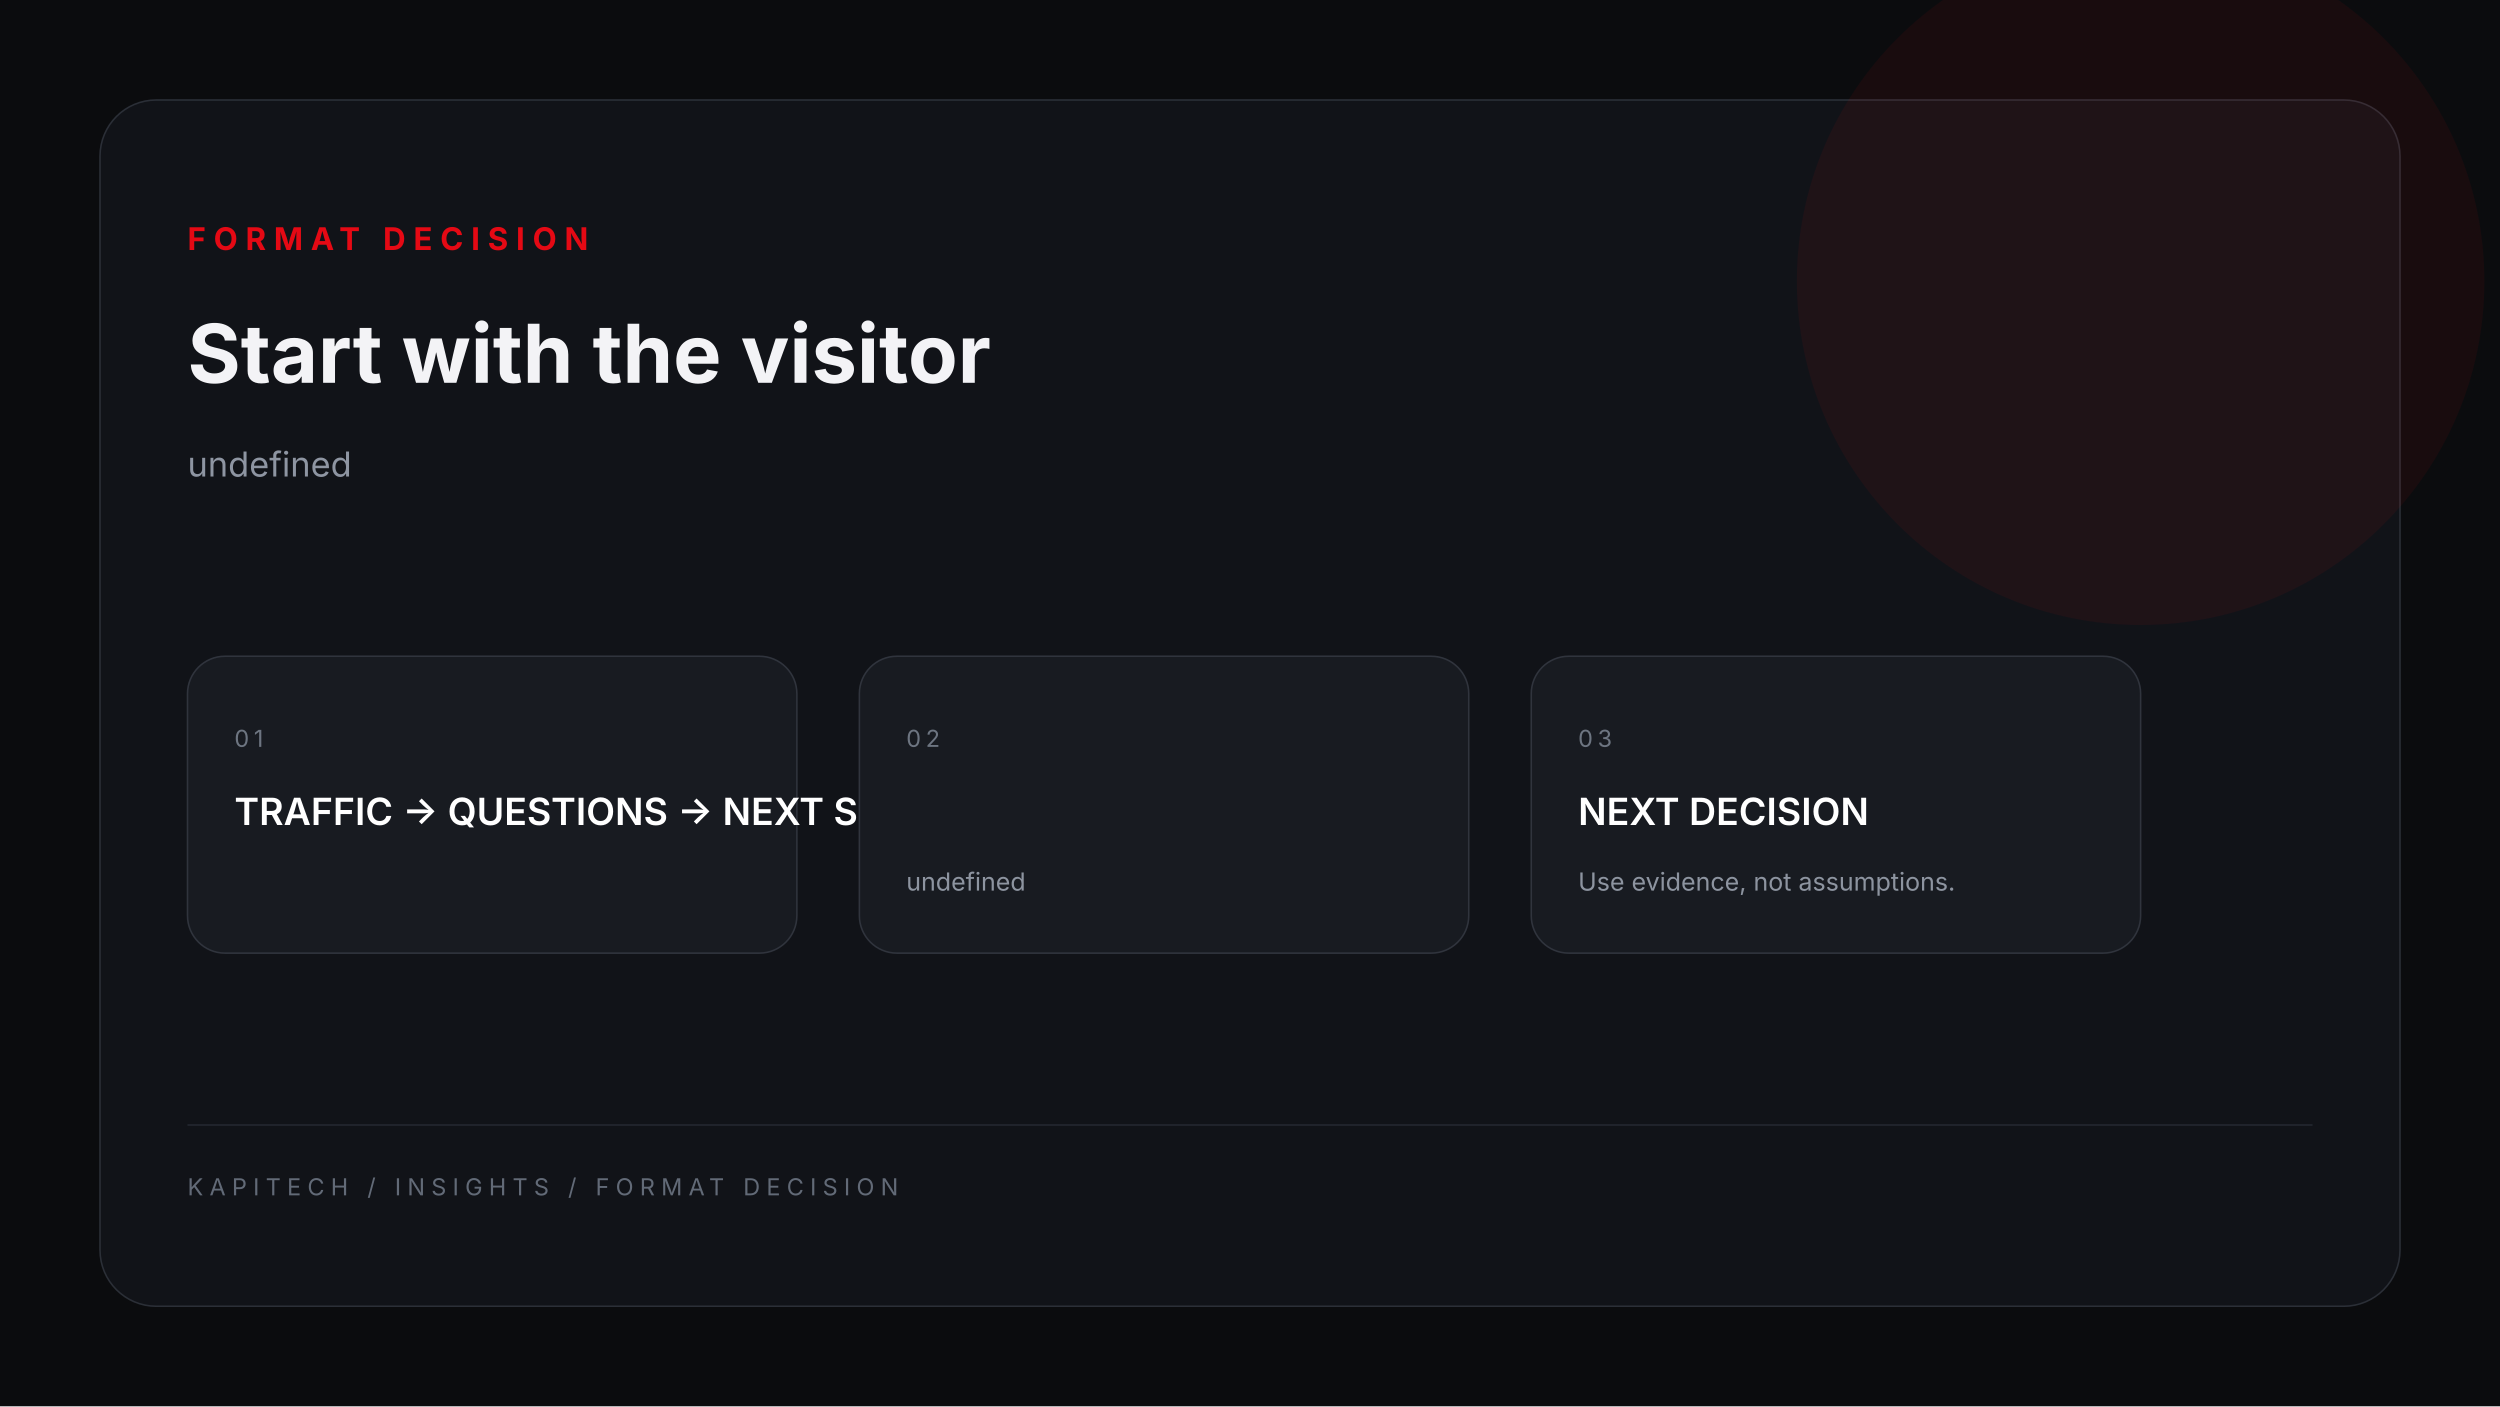
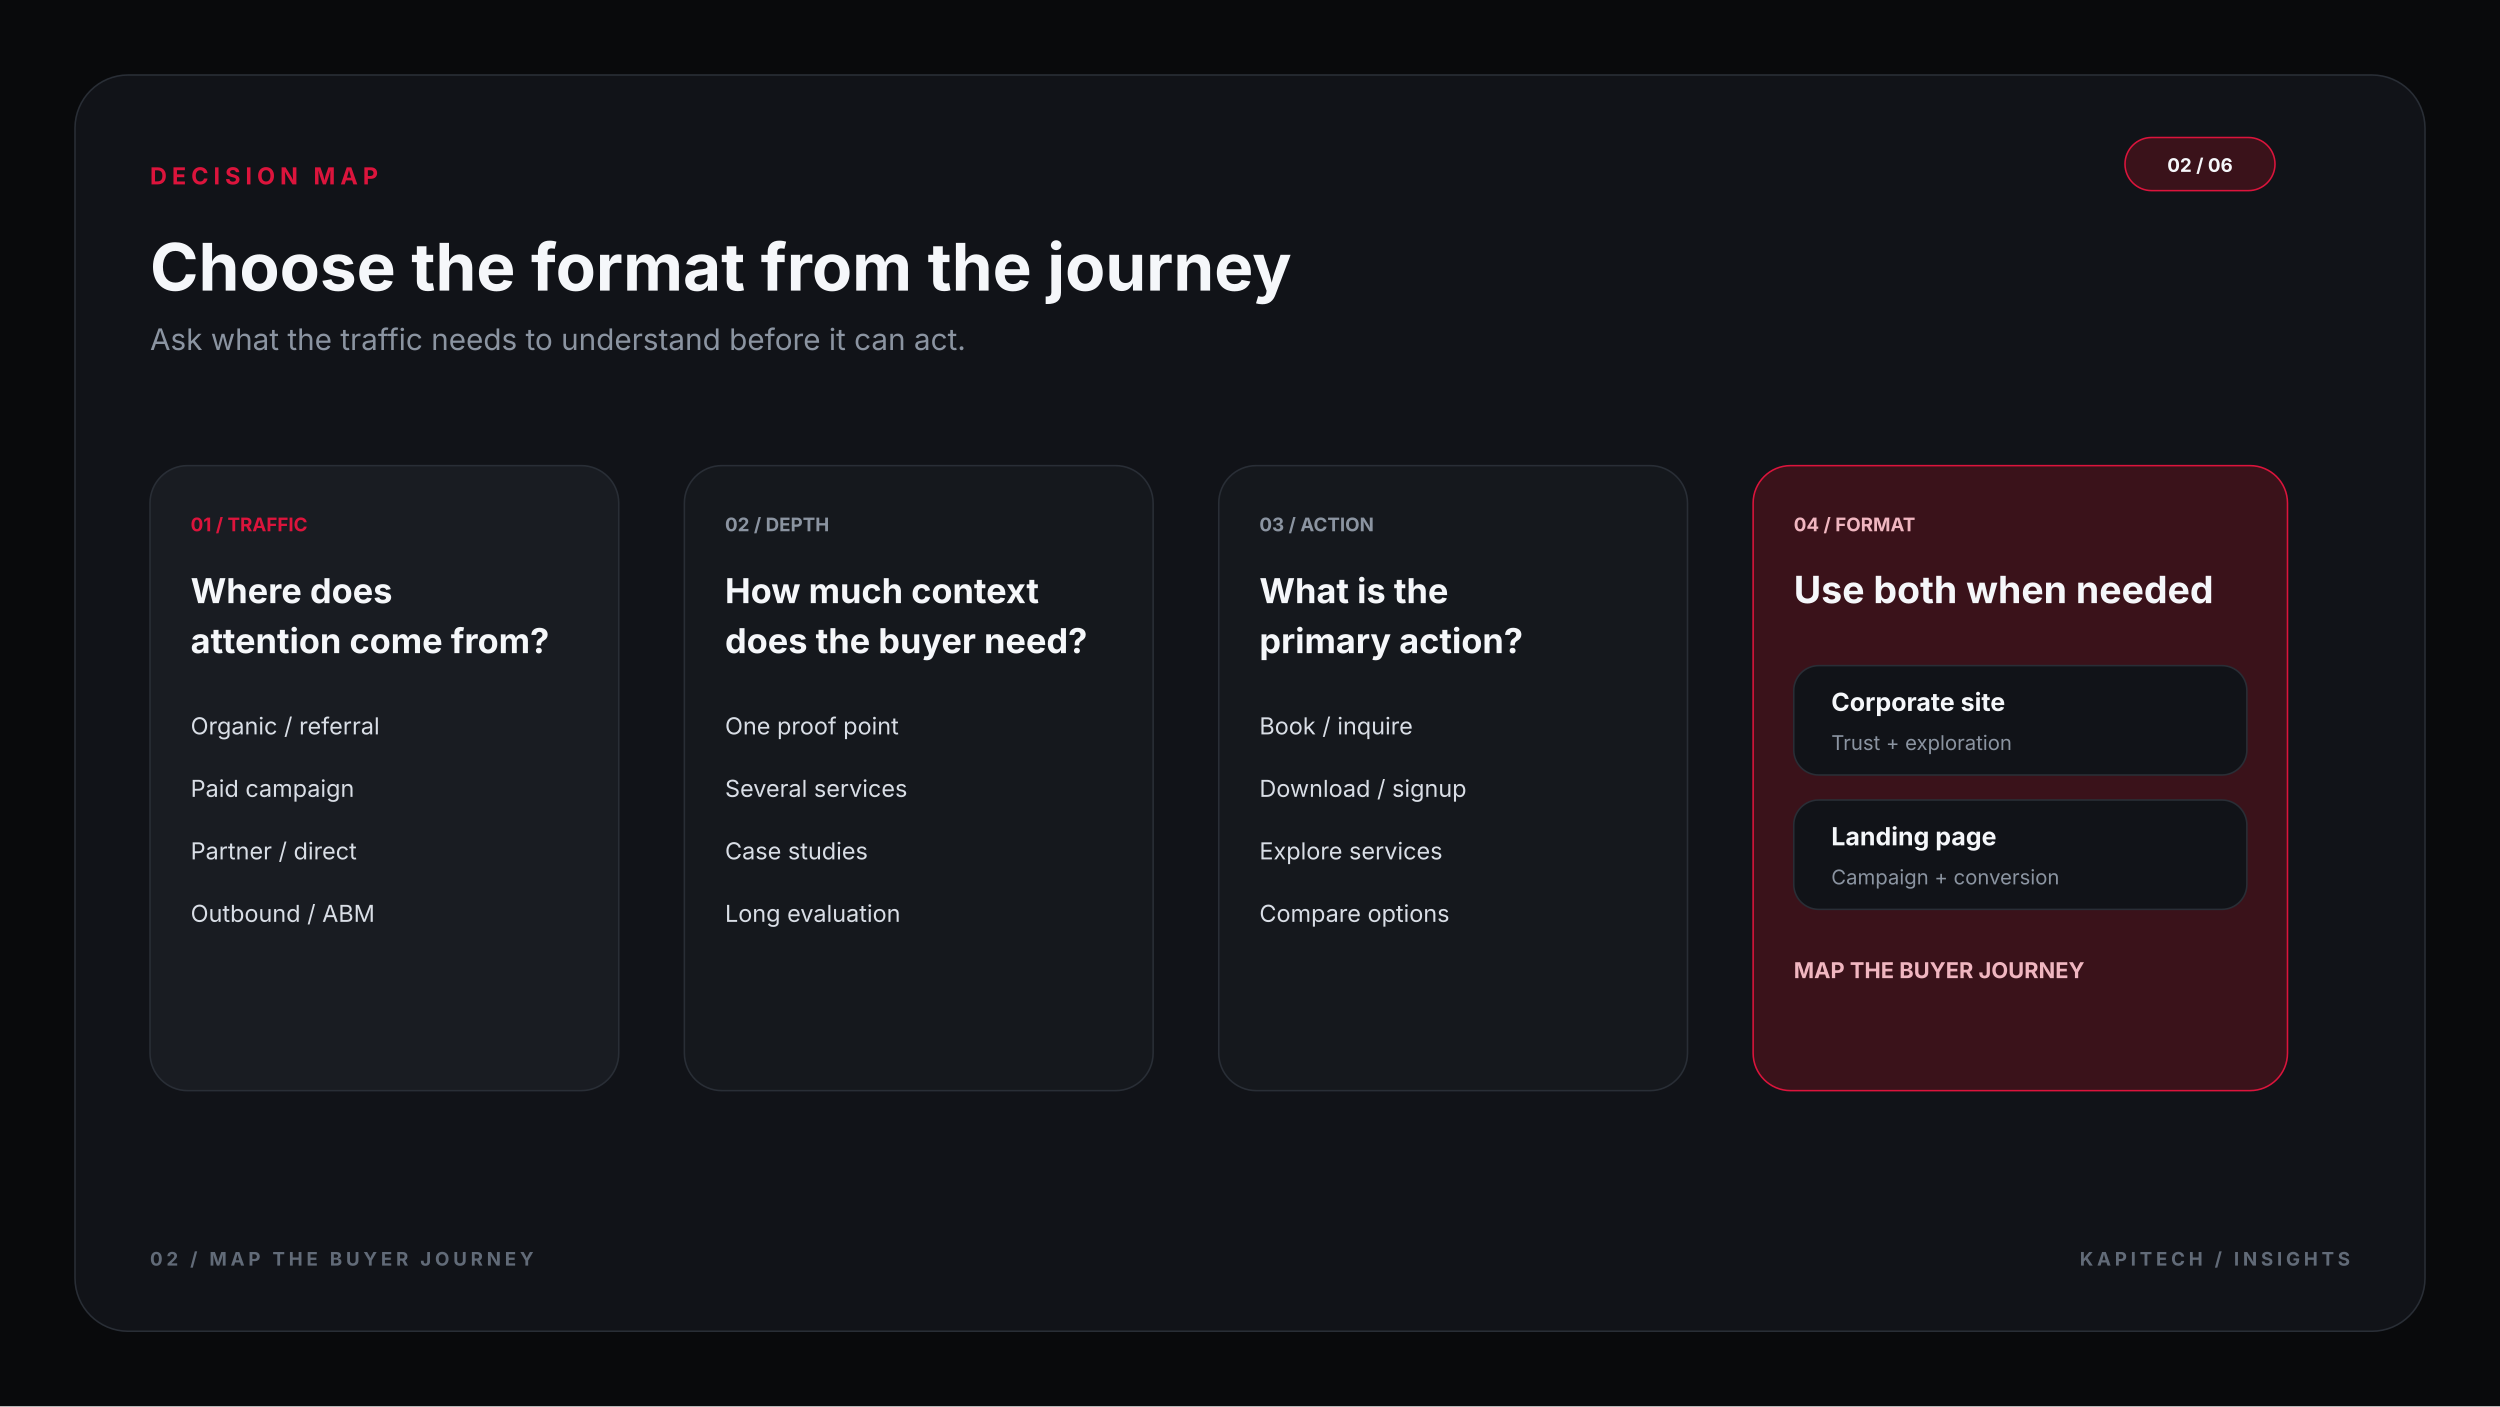
- <svg xmlns="http://www.w3.org/2000/svg" viewBox="0 0 1600 900" role="img">
-   <rect width="1600" height="900" fill="#0B0C0E" />
-   <rect x="64" y="64" width="1472" height="772" rx="36" fill="#111318" stroke="#2B2F37" />
-   <circle cx="1370" cy="180" r="220" fill="#E50914" opacity=".07" />
-   <text x="120" y="160" fill="#E50914" font-family="Inter,Arial,sans-serif" font-size="20" font-weight="700" letter-spacing="5">FORMAT DECISION</text>
-   <text x="120" y="245" fill="#F3F3F6" font-family="Inter,Arial,sans-serif" font-size="52" font-weight="700">Start with the visitor</text>
-   <text x="120" y="305" fill="#8E95A2" font-family="Inter,Arial,sans-serif" font-size="22">undefined</text>
-   <g transform="translate(120 420)">
-     <rect width="390" height="190" rx="24" fill="#181B21" stroke="#30343D" />
-     <text x="30" y="58" fill="#6D7581" font-family="Inter,Arial" font-size="15" letter-spacing="3">01</text>
-     <text x="30" y="108" fill="#FFF" font-family="Inter,Arial" font-size="24" font-weight="600">TRAFFIC → QUESTIONS → NEXT STEP</text>
-     <text x="30" y="150" fill="#8D94A0" font-family="Inter,Arial" font-size="16" />
-     <rect x="430" width="390" height="190" rx="24" fill="#181B21" stroke="#30343D" />
-     <text x="460" y="58" fill="#6D7581" font-family="Inter,Arial" font-size="15" letter-spacing="3">02</text>
-     <text x="460" y="108" fill="#FFF" font-family="Inter,Arial" font-size="24" font-weight="600" />
-     <text x="460" y="150" fill="#8D94A0" font-family="Inter,Arial" font-size="16">undefined</text>
-     <rect x="860" width="390" height="190" rx="24" fill="#181B21" stroke="#30343D" />
-     <text x="890" y="58" fill="#6D7581" font-family="Inter,Arial" font-size="15" letter-spacing="3">03</text>
-     <text x="890" y="108" fill="#FFF" font-family="Inter,Arial" font-size="24" font-weight="600">NEXT DECISION</text>
-     <text x="890" y="150" fill="#8D94A0" font-family="Inter,Arial" font-size="16">Use evidence, not assumptions.</text>
-   </g>
-   <path d="M120 720H1480" stroke="#242831" />
-   <text x="120" y="765" fill="#626A77" font-family="Inter,Arial" font-size="15" letter-spacing="4">KAPITECH / INSIGHTS / FORMAT DECISION</text>
+ <svg xmlns="http://www.w3.org/2000/svg" viewBox="0 0 1600 900" role="img" aria-labelledby="title desc">
+   <rect width="1600" height="900" fill="#090A0C" />
+   <rect x="48" y="48" width="1504" height="804" rx="34" fill="#111318" stroke="#292E36" />
+   <text x="96" y="118" fill="#DC143C" font-family="Inter,Arial" font-size="15" font-weight="700" letter-spacing="3.2">DECISION MAP</text>
+   <text x="96" y="186" fill="#F5F7FA" font-family="Inter,Arial" font-size="42" font-weight="700">Choose the format from the journey</text>
+   <text x="96" y="224" fill="#8B94A1" font-family="Inter,Arial" font-size="19">Ask what the traffic needs to understand before it can act.</text>
+   <rect x="1360" y="88" width="96" height="34" rx="17" fill="#3A121A" stroke="#DC143C" />
+   <text x="1408" y="110" text-anchor="middle" fill="#F5F7FA" font-family="Inter,Arial" font-size="12" font-weight="700">02 / 06</text>
+   <rect x="96" y="298" width="300" height="400" rx="24" fill="#191C22" stroke="#292E36" />
+   <text x="122" y="340" fill="#DC143C" font-family="Inter,Arial" font-size="12" font-weight="700">01 / TRAFFIC</text>
+   <text x="122" y="386" fill="#F5F7FA" font-family="Inter,Arial" font-size="22" font-weight="700">Where does</text>
+   <text x="122" y="418" fill="#F5F7FA" font-family="Inter,Arial" font-size="22" font-weight="700">attention come from?</text>
+   <text x="122" y="470" fill="#D9DEE6" font-family="Inter,Arial" font-size="15">Organic / referral</text>
+   <text x="122" y="510" fill="#D9DEE6" font-family="Inter,Arial" font-size="15">Paid campaign</text>
+   <text x="122" y="550" fill="#D9DEE6" font-family="Inter,Arial" font-size="15">Partner / direct</text>
+   <text x="122" y="590" fill="#D9DEE6" font-family="Inter,Arial" font-size="15">Outbound / ABM</text>
+   <rect x="438" y="298" width="300" height="400" rx="24" fill="#15181D" stroke="#292E36" />
+   <text x="464" y="340" fill="#8B94A1" font-family="Inter,Arial" font-size="12" font-weight="700">02 / DEPTH</text>
+   <text x="464" y="386" fill="#F5F7FA" font-family="Inter,Arial" font-size="22" font-weight="700">How much context</text>
+   <text x="464" y="418" fill="#F5F7FA" font-family="Inter,Arial" font-size="22" font-weight="700">does the buyer need?</text>
+   <text x="464" y="470" fill="#D9DEE6" font-family="Inter,Arial" font-size="15">One proof point</text>
+   <text x="464" y="510" fill="#D9DEE6" font-family="Inter,Arial" font-size="15">Several services</text>
+   <text x="464" y="550" fill="#D9DEE6" font-family="Inter,Arial" font-size="15">Case studies</text>
+   <text x="464" y="590" fill="#D9DEE6" font-family="Inter,Arial" font-size="15">Long evaluation</text>
+   <rect x="780" y="298" width="300" height="400" rx="24" fill="#15181D" stroke="#292E36" />
+   <text x="806" y="340" fill="#8B94A1" font-family="Inter,Arial" font-size="12" font-weight="700">03 / ACTION</text>
+   <text x="806" y="386" fill="#F5F7FA" font-family="Inter,Arial" font-size="22" font-weight="700">What is the</text>
+   <text x="806" y="418" fill="#F5F7FA" font-family="Inter,Arial" font-size="22" font-weight="700">primary action?</text>
+   <text x="806" y="470" fill="#D9DEE6" font-family="Inter,Arial" font-size="15">Book / inquire</text>
+   <text x="806" y="510" fill="#D9DEE6" font-family="Inter,Arial" font-size="15">Download / signup</text>
+   <text x="806" y="550" fill="#D9DEE6" font-family="Inter,Arial" font-size="15">Explore services</text>
+   <text x="806" y="590" fill="#D9DEE6" font-family="Inter,Arial" font-size="15">Compare options</text>
+   <rect x="1122" y="298" width="342" height="400" rx="24" fill="#3A121A" stroke="#DC143C" />
+   <text x="1148" y="340" fill="#F0B6C0" font-family="Inter,Arial" font-size="12" font-weight="700">04 / FORMAT</text>
+   <text x="1148" y="386" fill="#F5F7FA" font-family="Inter,Arial" font-size="24" font-weight="700">Use both when needed</text>
+   <rect x="1148" y="426" width="290" height="70" rx="16" fill="#111318" stroke="#292E36" />
+   <text x="1172" y="455" fill="#F5F7FA" font-family="Inter,Arial" font-size="16" font-weight="700">Corporate site</text>
+   <text x="1172" y="480" fill="#8B94A1" font-family="Inter,Arial" font-size="13">Trust + exploration</text>
+   <rect x="1148" y="512" width="290" height="70" rx="16" fill="#111318" stroke="#292E36" />
+   <text x="1172" y="541" fill="#F5F7FA" font-family="Inter,Arial" font-size="16" font-weight="700">Landing page</text>
+   <text x="1172" y="566" fill="#8B94A1" font-family="Inter,Arial" font-size="13">Campaign + conversion</text>
+   <text x="1148" y="626" fill="#F0B6C0" font-family="Inter,Arial" font-size="14" font-weight="700">MAP THE BUYER JOURNEY</text>
+   <text x="96" y="810" fill="#626B78" font-family="Inter,Arial" font-size="12" font-weight="700" letter-spacing="2.4">02 / MAP THE BUYER JOURNEY</text>
+   <text x="1504" y="810" text-anchor="end" fill="#626B78" font-family="Inter,Arial" font-size="12" font-weight="700" letter-spacing="2.4">KAPITECH / INSIGHTS</text>
</svg>
